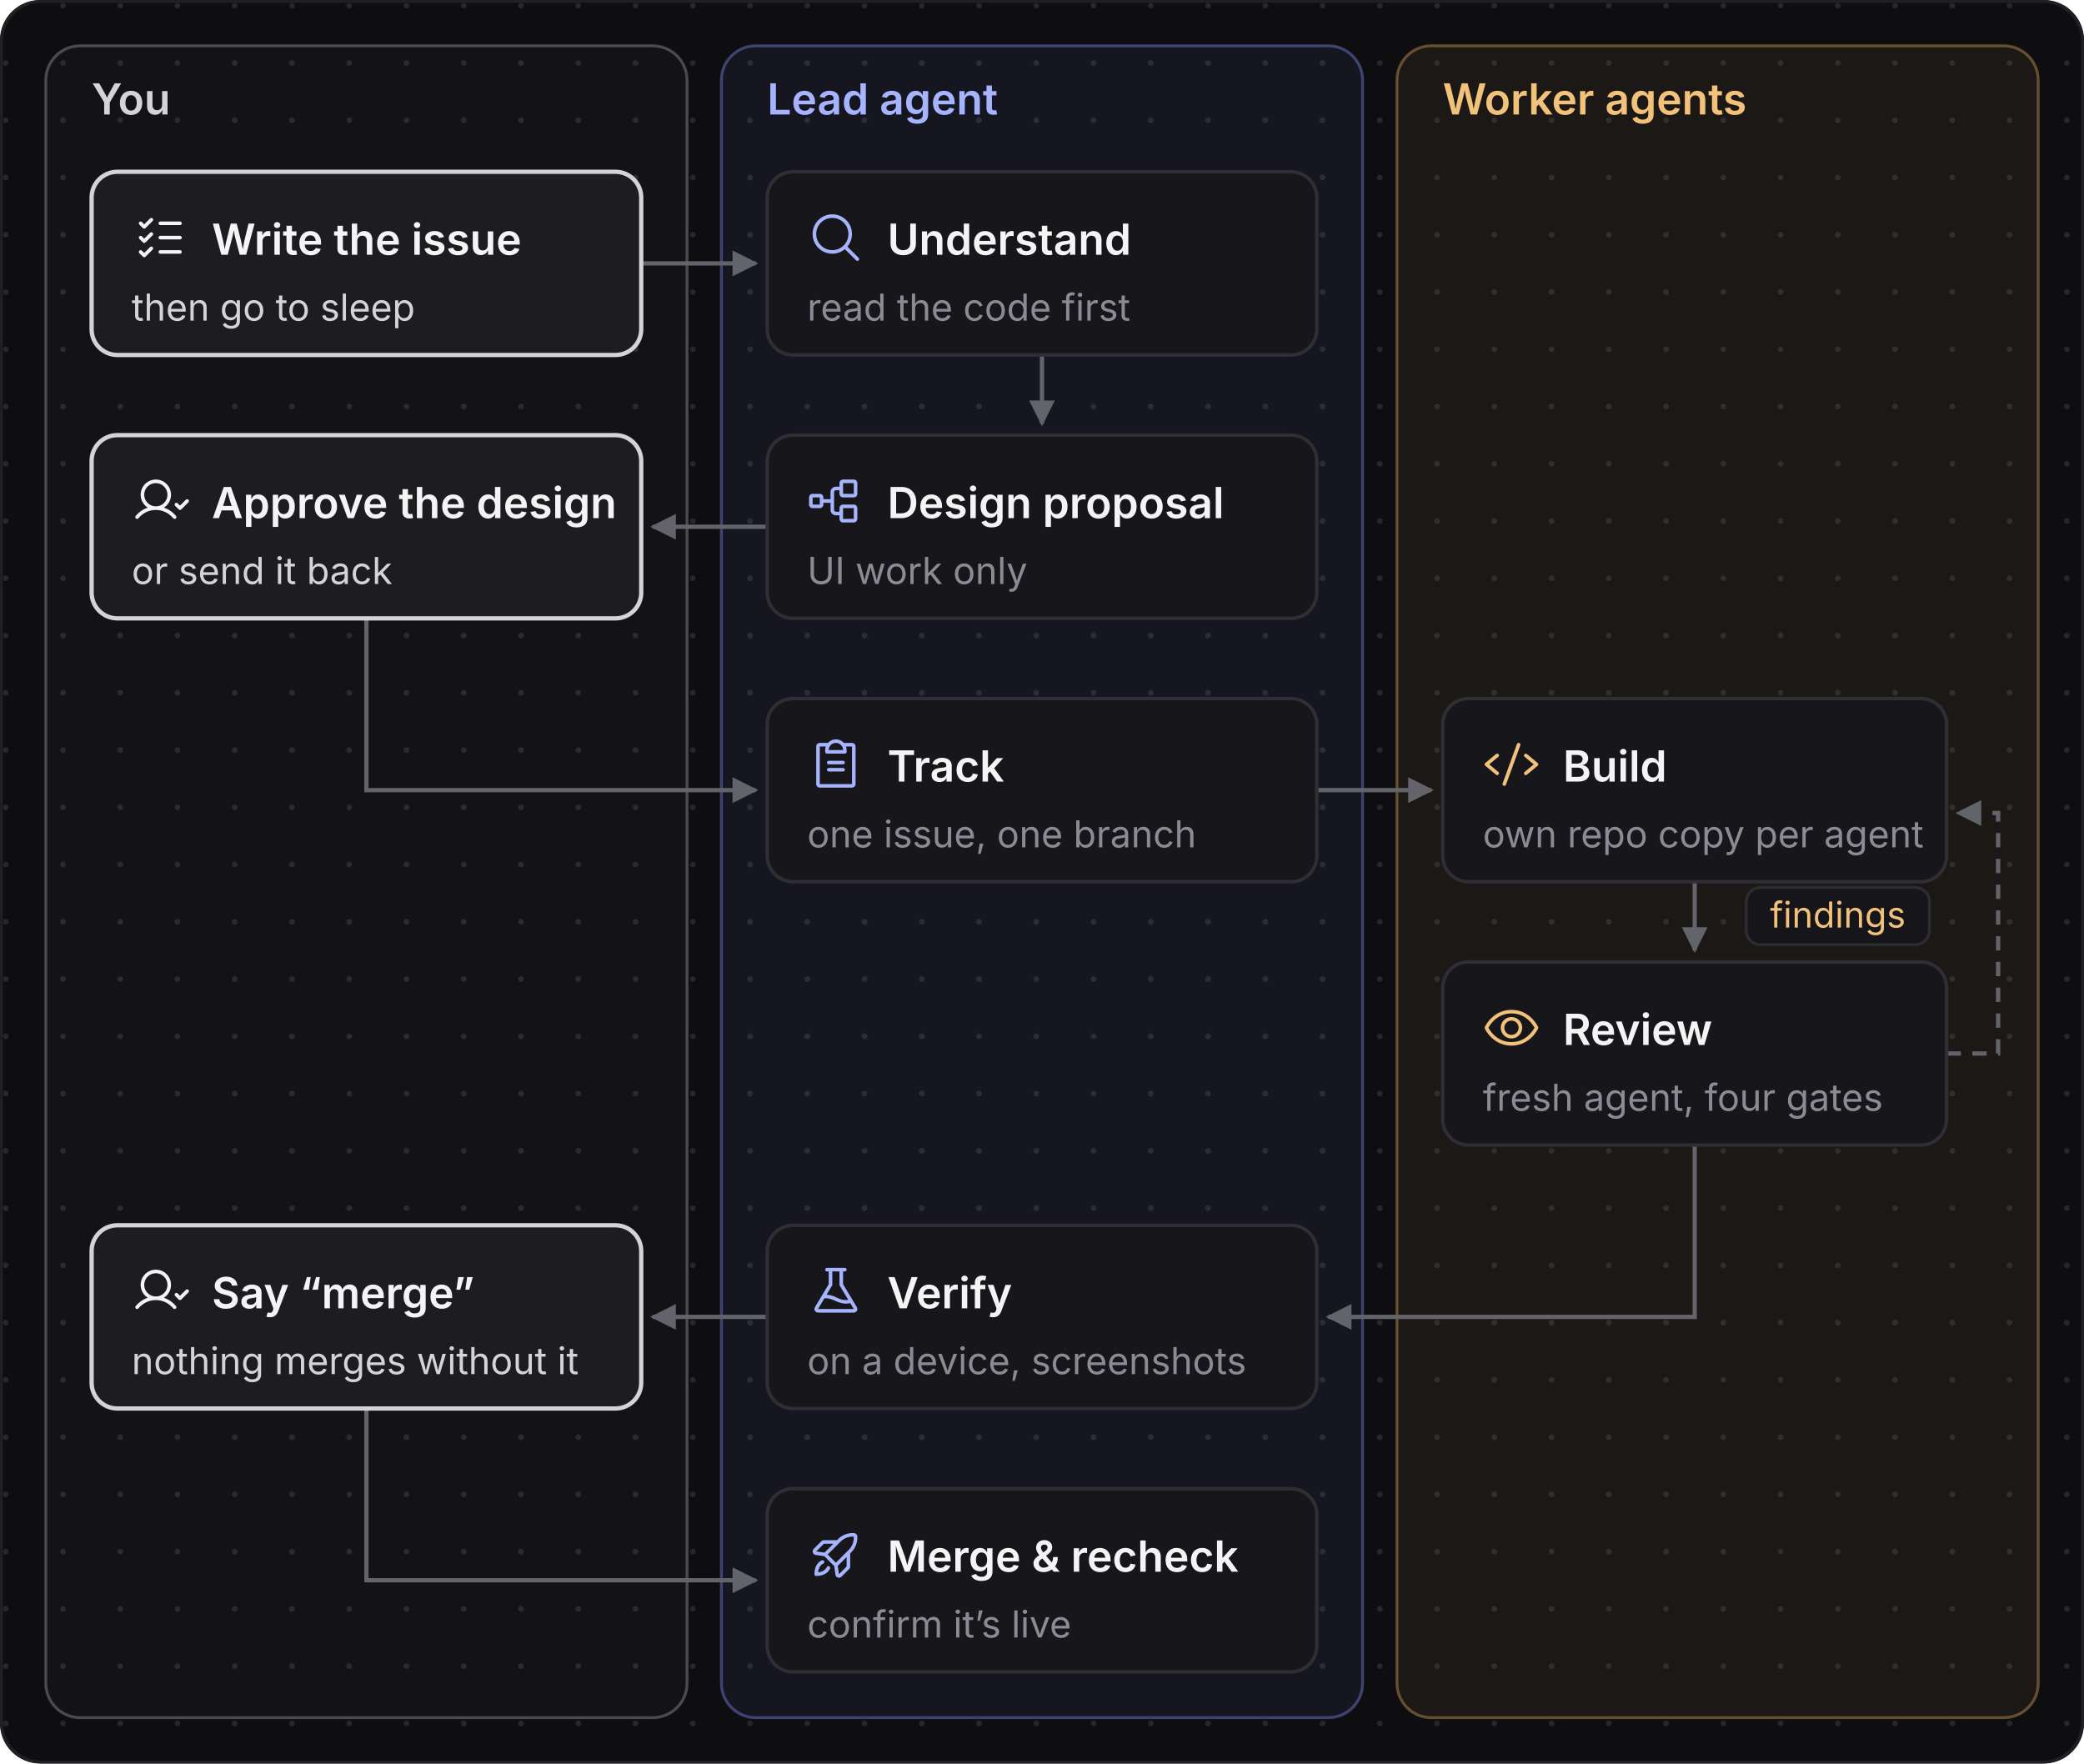
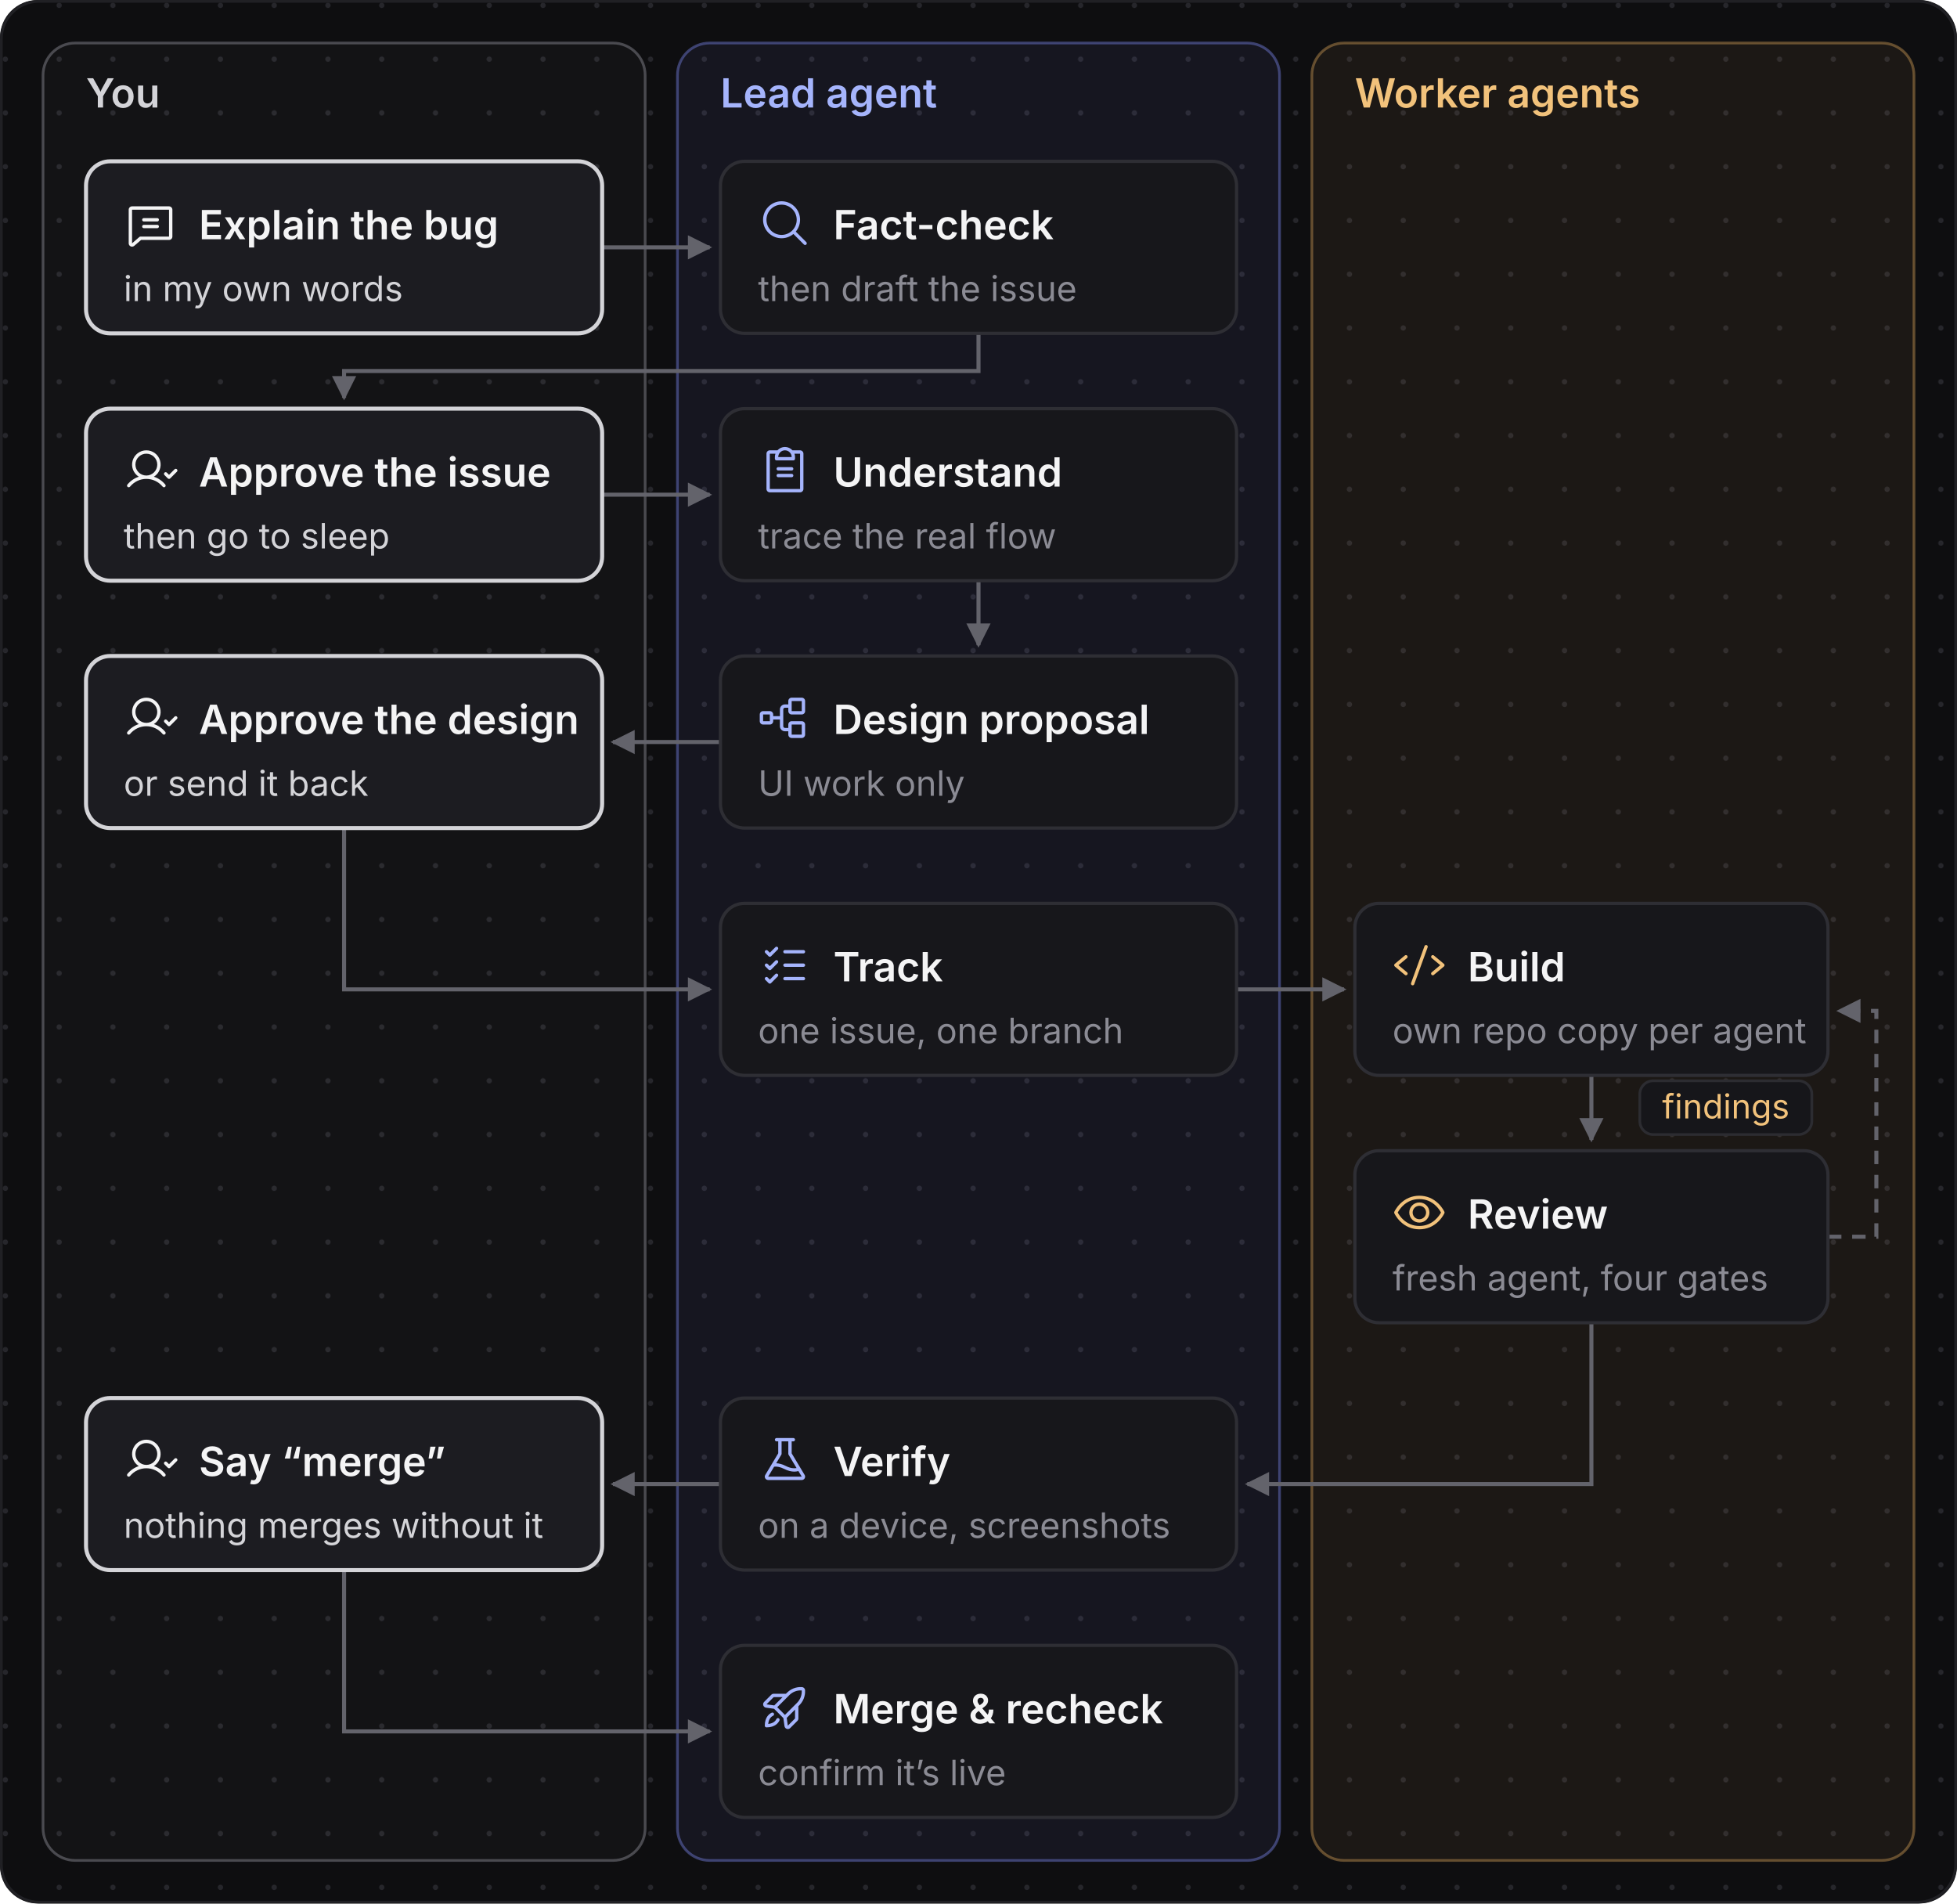
- <svg xmlns="http://www.w3.org/2000/svg" viewBox="0 0 728 616" width="728" height="616" font-family="Inter, -apple-system, 'Segoe UI', Helvetica, Arial, sans-serif">
+ <svg xmlns="http://www.w3.org/2000/svg" viewBox="0 0 728 708" width="728" height="708" font-family="Inter, -apple-system, 'Segoe UI', Helvetica, Arial, sans-serif">
  <defs>
    <pattern id="dots" width="20" height="20" patternUnits="userSpaceOnUse">
      <circle cx="2" cy="2" r="1" fill="#26262b" />
    </pattern>
    <marker id="arrow" viewBox="0 0 10 10" refX="9" refY="5" markerWidth="6" markerHeight="6" orient="auto-start-reverse">
      <path d="M0,0 L10,5 L0,10 z" fill="#63636b" />
    </marker>
+     <symbol id="i-chat" viewBox="0 0 256 256">
+       <g fill="currentColor">
+         <path d="M216,48H40A16,16,0,0,0,24,64V224a15.85,15.85,0,0,0,9.24,14.5A16.13,16.13,0,0,0,40,240a15.89,15.89,0,0,0,10.25-3.78l.09-.07L83,208H216a16,16,0,0,0,16-16V64A16,16,0,0,0,216,48ZM40,224h0ZM216,192H80a8,8,0,0,0-5.23,1.95L40,224V64H216ZM88,112a8,8,0,0,1,8-8h64a8,8,0,0,1,0,16H96A8,8,0,0,1,88,112Zm0,32a8,8,0,0,1,8-8h64a8,8,0,1,1,0,16H96A8,8,0,0,1,88,144Z" />
+       </g>
+     </symbol>
    <symbol id="i-check" viewBox="0 0 256 256">
      <g fill="currentColor">
        <path d="M144,157.68a68,68,0,1,0-71.9,0c-20.65,6.76-39.23,19.39-54.17,37.17a8,8,0,0,0,12.25,10.3C50.25,181.19,77.91,168,108,168s57.75,13.19,77.87,37.15a8,8,0,0,0,12.25-10.3C183.18,177.07,164.6,164.44,144,157.68ZM56,100a52,52,0,1,1,52,52A52.06,52.06,0,0,1,56,100Zm197.66,33.66-32,32a8,8,0,0,1-11.32,0l-16-16a8,8,0,0,1,11.32-11.32L216,148.69l26.34-26.35a8,8,0,0,1,11.32,11.32Z" />
      </g>
    </symbol>
    <symbol id="i-code" viewBox="0 0 256 256">
      <g fill="currentColor">
        <path d="M69.12,94.15,28.5,128l40.62,33.85a8,8,0,1,1-10.24,12.29l-48-40a8,8,0,0,1,0-12.29l48-40a8,8,0,0,1,10.24,12.3Zm176,27.7-48-40a8,8,0,1,0-10.24,12.3L227.5,128l-40.62,33.85a8,8,0,1,0,10.24,12.29l48-40a8,8,0,0,0,0-12.29ZM162.73,32.48a8,8,0,0,0-10.25,4.79l-64,176a8,8,0,0,0,4.79,10.26A8.14,8.14,0,0,0,96,224a8,8,0,0,0,7.52-5.27l64-176A8,8,0,0,0,162.73,32.48Z" />
      </g>
    </symbol>
    <symbol id="i-design" viewBox="0 0 256 256">
      <g fill="currentColor">
        <path d="M160,112h48a16,16,0,0,0,16-16V48a16,16,0,0,0-16-16H160a16,16,0,0,0-16,16V64H128a24,24,0,0,0-24,24v32H72v-8A16,16,0,0,0,56,96H24A16,16,0,0,0,8,112v32a16,16,0,0,0,16,16H56a16,16,0,0,0,16-16v-8h32v32a24,24,0,0,0,24,24h16v16a16,16,0,0,0,16,16h48a16,16,0,0,0,16-16V160a16,16,0,0,0-16-16H160a16,16,0,0,0-16,16v16H128a8,8,0,0,1-8-8V88a8,8,0,0,1,8-8h16V96A16,16,0,0,0,160,112ZM56,144H24V112H56v32Zm104,16h48v48H160Zm0-112h48V96H160Z" />
      </g>
    </symbol>
    <symbol id="i-eye" viewBox="0 0 256 256">
      <g fill="currentColor">
        <path d="M247.31,124.76c-.35-.79-8.82-19.58-27.65-38.41C194.57,61.26,162.88,48,128,48S61.43,61.26,36.34,86.35C17.51,105.18,9,124,8.69,124.76a8,8,0,0,0,0,6.5c.35.79,8.82,19.57,27.65,38.4C61.43,194.74,93.12,208,128,208s66.57-13.26,91.66-38.34c18.83-18.83,27.3-37.61,27.65-38.4A8,8,0,0,0,247.31,124.76ZM128,192c-30.78,0-57.67-11.19-79.93-33.25A133.47,133.47,0,0,1,25,128,133.33,133.33,0,0,1,48.07,97.25C70.33,75.19,97.22,64,128,64s57.67,11.19,79.93,33.25A133.46,133.46,0,0,1,231.05,128C223.84,141.46,192.43,192,128,192Zm0-112a48,48,0,1,0,48,48A48.05,48.05,0,0,0,128,80Zm0,80a32,32,0,1,1,32-32A32,32,0,0,1,128,160Z" />
      </g>
    </symbol>
    <symbol id="i-list" viewBox="0 0 256 256">
      <g fill="currentColor">
        <path d="M224,128a8,8,0,0,1-8,8H128a8,8,0,0,1,0-16h88A8,8,0,0,1,224,128ZM128,72h88a8,8,0,0,0,0-16H128a8,8,0,0,0,0,16Zm88,112H128a8,8,0,0,0,0,16h88a8,8,0,0,0,0-16ZM82.34,42.34,56,68.69,45.66,58.34A8,8,0,0,0,34.34,69.66l16,16a8,8,0,0,0,11.32,0l32-32A8,8,0,0,0,82.34,42.34Zm0,64L56,132.69,45.66,122.34a8,8,0,0,0-11.32,11.32l16,16a8,8,0,0,0,11.32,0l32-32a8,8,0,0,0-11.32-11.32Zm0,64L56,196.69,45.66,186.34a8,8,0,0,0-11.32,11.32l16,16a8,8,0,0,0,11.32,0l32-32a8,8,0,0,0-11.32-11.32Z" />
      </g>
    </symbol>
    <symbol id="i-scope" viewBox="0 0 256 256">
      <g fill="currentColor">
        <path d="M168,152a8,8,0,0,1-8,8H96a8,8,0,0,1,0-16h64A8,8,0,0,1,168,152Zm-8-40H96a8,8,0,0,0,0,16h64a8,8,0,0,0,0-16Zm56-64V216a16,16,0,0,1-16,16H56a16,16,0,0,1-16-16V48A16,16,0,0,1,56,32H92.26a47.92,47.92,0,0,1,71.48,0H200A16,16,0,0,1,216,48ZM96,64h64a32,32,0,0,0-64,0ZM200,48H173.25A47.93,47.93,0,0,1,176,64v8a8,8,0,0,1-8,8H88a8,8,0,0,1-8-8V64a47.93,47.93,0,0,1,2.75-16H56V216H200Z" />
      </g>
    </symbol>
    <symbol id="i-search" viewBox="0 0 256 256">
      <g fill="currentColor">
        <path d="M229.66,218.34l-50.07-50.06a88.11,88.11,0,1,0-11.31,11.31l50.06,50.07a8,8,0,0,0,11.32-11.32ZM40,112a72,72,0,1,1,72,72A72.08,72.08,0,0,1,40,112Z" />
      </g>
    </symbol>
    <symbol id="i-ship" viewBox="0 0 256 256">
      <g fill="currentColor">
        <path d="M223.85,47.12a16,16,0,0,0-15-15c-12.58-.75-44.73.4-71.41,27.07L132.69,64H74.36A15.91,15.91,0,0,0,63,68.68L28.7,103a16,16,0,0,0,9.07,27.16l38.47,5.37,44.21,44.21,5.37,38.49a15.94,15.94,0,0,0,10.78,12.92,16.11,16.11,0,0,0,5.1.83A15.91,15.91,0,0,0,153,227.3L187.32,193A15.91,15.91,0,0,0,192,181.64V123.31l4.77-4.77C223.45,91.86,224.6,59.71,223.85,47.12ZM74.36,80h42.33L77.16,119.52,40,114.34Zm74.41-9.45a76.65,76.65,0,0,1,59.11-22.47,76.46,76.46,0,0,1-22.42,59.16L128,164.68,91.32,128ZM176,181.64,141.67,216l-5.19-37.17L176,139.31Zm-74.16,9.5C97.34,201,82.29,224,40,224a8,8,0,0,1-8-8c0-42.29,23-57.34,32.86-61.85a8,8,0,0,1,6.64,14.56c-6.43,2.93-20.62,12.36-23.12,38.91,26.55-2.5,36-16.69,38.91-23.12a8,8,0,1,1,14.56,6.64Z" />
      </g>
    </symbol>
    <symbol id="i-test" viewBox="0 0 256 256">
      <g fill="currentColor">
        <path d="M221.69,199.77,160,96.92V40h8a8,8,0,0,0,0-16H88a8,8,0,0,0,0,16h8V96.92L34.31,199.77A16,16,0,0,0,48,224H208a16,16,0,0,0,13.72-24.23ZM110.86,103.25A7.93,7.93,0,0,0,112,99.14V40h32V99.14a7.93,7.93,0,0,0,1.14,4.11L183.36,167c-12,2.37-29.07,1.37-51.75-10.11-15.91-8.05-31.05-12.32-45.22-12.81ZM48,208l28.54-47.58c14.25-1.74,30.31,1.85,47.82,10.72,19,9.61,35,12.88,48,12.88a69.89,69.89,0,0,0,19.55-2.7L208,208Z" />
      </g>
    </symbol>
  </defs>
-   <rect width="728" height="616" rx="14" fill="#0e0e10" />
-   <rect width="728" height="616" rx="14" fill="url(#dots)" />
-   <rect x="0.5" y="0.5" width="727" height="615" rx="14" fill="none" stroke="#202024" />
-   <rect x="16" y="16" width="224" height="584" rx="12" fill="#a1a1aa" fill-opacity="0.04" stroke="#a1a1aa" stroke-opacity="0.4" />
+   <rect width="728" height="708" rx="14" fill="#0e0e10" />
+   <rect width="728" height="708" rx="14" fill="url(#dots)" />
+   <rect x="0.5" y="0.5" width="727" height="707" rx="14" fill="none" stroke="#202024" />
+   <rect x="16" y="16" width="224" height="676" rx="12" fill="#a1a1aa" fill-opacity="0.04" stroke="#a1a1aa" stroke-opacity="0.4" />
  <text x="32" y="40" font-size="15" font-weight="600" fill="#d4d4d8">You</text>
-   <rect x="252" y="16" width="224" height="584" rx="12" fill="#818cf8" fill-opacity="0.07" stroke="#818cf8" stroke-opacity="0.4" />
+   <rect x="252" y="16" width="224" height="676" rx="12" fill="#818cf8" fill-opacity="0.07" stroke="#818cf8" stroke-opacity="0.4" />
  <text x="268" y="40" font-size="15" font-weight="600" fill="#a5b4fc">Lead agent</text>
-   <rect x="488" y="16" width="224" height="584" rx="12" fill="#e0a85a" fill-opacity="0.07" stroke="#e0a85a" stroke-opacity="0.4" />
+   <rect x="488" y="16" width="224" height="676" rx="12" fill="#e0a85a" fill-opacity="0.07" stroke="#e0a85a" stroke-opacity="0.4" />
  <text x="504" y="40" font-size="15" font-weight="600" fill="#f2c27b">Worker agents</text>
  <line x1="224" y1="92" x2="264" y2="92" stroke="#63636b" stroke-width="1.5" marker-end="url(#arrow)" />
-   <line x1="364" y1="124" x2="364" y2="148" stroke="#63636b" stroke-width="1.5" marker-end="url(#arrow)" />
-   <line x1="268" y1="184" x2="228" y2="184" stroke="#63636b" stroke-width="1.5" marker-end="url(#arrow)" />
-   <polyline points="128,216 128,276 264,276" fill="none" stroke="#63636b" stroke-width="1.5" marker-end="url(#arrow)" />
-   <line x1="460" y1="276" x2="500" y2="276" stroke="#63636b" stroke-width="1.5" marker-end="url(#arrow)" />
-   <line x1="592" y1="308" x2="592" y2="332" stroke="#63636b" stroke-width="1.5" marker-end="url(#arrow)" />
-   <polyline points="680,368 698,368 698,284 684,284" fill="none" stroke="#63636b" stroke-width="1.5" stroke-dasharray="5 4" marker-end="url(#arrow)" />
-   <polyline points="592,400 592,460 464,460" fill="none" stroke="#63636b" stroke-width="1.5" marker-end="url(#arrow)" />
-   <line x1="268" y1="460" x2="228" y2="460" stroke="#63636b" stroke-width="1.5" marker-end="url(#arrow)" />
-   <polyline points="128,492 128,552 264,552" fill="none" stroke="#63636b" stroke-width="1.5" marker-end="url(#arrow)" />
-   <rect x="610" y="310" width="64" height="20" rx="5" fill="#16161a" stroke="#2c2c31" />
-   <text x="642" y="324" font-size="12.5" fill="#f2c27b" text-anchor="middle">findings</text>
+   <polyline points="364,124 364,138 128,138 128,148" fill="none" stroke="#63636b" stroke-width="1.5" marker-end="url(#arrow)" />
+   <line x1="224" y1="184" x2="264" y2="184" stroke="#63636b" stroke-width="1.5" marker-end="url(#arrow)" />
+   <line x1="364" y1="216" x2="364" y2="240" stroke="#63636b" stroke-width="1.5" marker-end="url(#arrow)" />
+   <line x1="268" y1="276" x2="228" y2="276" stroke="#63636b" stroke-width="1.5" marker-end="url(#arrow)" />
+   <polyline points="128,308 128,368 264,368" fill="none" stroke="#63636b" stroke-width="1.5" marker-end="url(#arrow)" />
+   <line x1="460" y1="368" x2="500" y2="368" stroke="#63636b" stroke-width="1.5" marker-end="url(#arrow)" />
+   <line x1="592" y1="400" x2="592" y2="424" stroke="#63636b" stroke-width="1.5" marker-end="url(#arrow)" />
+   <polyline points="680,460 698,460 698,376 684,376" fill="none" stroke="#63636b" stroke-width="1.5" stroke-dasharray="5 4" marker-end="url(#arrow)" />
+   <polyline points="592,492 592,552 464,552" fill="none" stroke="#63636b" stroke-width="1.5" marker-end="url(#arrow)" />
+   <line x1="268" y1="552" x2="228" y2="552" stroke="#63636b" stroke-width="1.5" marker-end="url(#arrow)" />
+   <polyline points="128,584 128,644 264,644" fill="none" stroke="#63636b" stroke-width="1.5" marker-end="url(#arrow)" />
+   <rect x="610" y="402" width="64" height="20" rx="5" fill="#16161a" stroke="#2c2c31" />
+   <text x="642" y="416" font-size="12.5" fill="#f2c27b" text-anchor="middle">findings</text>
  <rect x="32" y="60" width="192" height="64" rx="9" fill="#1c1c21" stroke="#d4d4d8" stroke-width="1.5" />
-   <use href="#i-list" x="46" y="73" width="20" height="20" color="#f4f4f5" />
-   <text x="74" y="89" font-size="15" font-weight="600" fill="#f4f4f5">Write the issue</text>
-   <text x="46" y="112" font-size="13" fill="#d4d4d8">then go to sleep</text>
+   <use href="#i-chat" x="46" y="73" width="20" height="20" color="#f4f4f5" />
+   <text x="74" y="89" font-size="15" font-weight="600" fill="#f4f4f5">Explain the bug</text>
+   <text x="46" y="112" font-size="13" fill="#d4d4d8">in my own words</text>
  <rect x="268" y="60" width="192" height="64" rx="9" fill="#17171b" stroke="#2e2e34" stroke-width="1.2" />
  <use href="#i-search" x="282" y="73" width="20" height="20" color="#a5b4fc" />
-   <text x="310" y="89" font-size="15" font-weight="600" fill="#f4f4f5">Understand</text>
-   <text x="282" y="112" font-size="13" fill="#8b8b94">read the code first</text>
-   <rect x="268" y="152" width="192" height="64" rx="9" fill="#17171b" stroke="#2e2e34" stroke-width="1.2" />
-   <use href="#i-design" x="282" y="165" width="20" height="20" color="#a5b4fc" />
-   <text x="310" y="181" font-size="15" font-weight="600" fill="#f4f4f5">Design proposal</text>
-   <text x="282" y="204" font-size="13" fill="#8b8b94">UI work only</text>
+   <text x="310" y="89" font-size="15" font-weight="600" fill="#f4f4f5">Fact-check</text>
+   <text x="282" y="112" font-size="13" fill="#8b8b94">then draft the issue</text>
  <rect x="32" y="152" width="192" height="64" rx="9" fill="#1c1c21" stroke="#d4d4d8" stroke-width="1.5" />
  <use href="#i-check" x="46" y="165" width="20" height="20" color="#f4f4f5" />
-   <text x="74" y="181" font-size="15" font-weight="600" fill="#f4f4f5">Approve the design</text>
-   <text x="46" y="204" font-size="13" fill="#d4d4d8">or send it back</text>
+   <text x="74" y="181" font-size="15" font-weight="600" fill="#f4f4f5">Approve the issue</text>
+   <text x="46" y="204" font-size="13" fill="#d4d4d8">then go to sleep</text>
+   <rect x="268" y="152" width="192" height="64" rx="9" fill="#17171b" stroke="#2e2e34" stroke-width="1.2" />
+   <use href="#i-scope" x="282" y="165" width="20" height="20" color="#a5b4fc" />
+   <text x="310" y="181" font-size="15" font-weight="600" fill="#f4f4f5">Understand</text>
+   <text x="282" y="204" font-size="13" fill="#8b8b94">trace the real flow</text>
  <rect x="268" y="244" width="192" height="64" rx="9" fill="#17171b" stroke="#2e2e34" stroke-width="1.2" />
-   <use href="#i-scope" x="282" y="257" width="20" height="20" color="#a5b4fc" />
-   <text x="310" y="273" font-size="15" font-weight="600" fill="#f4f4f5">Track</text>
-   <text x="282" y="296" font-size="13" fill="#8b8b94">one issue, one branch</text>
-   <rect x="504" y="244" width="176" height="64" rx="9" fill="#17171b" stroke="#2e2e34" stroke-width="1.2" />
-   <use href="#i-code" x="518" y="257" width="20" height="20" color="#f2c27b" />
-   <text x="546" y="273" font-size="15" font-weight="600" fill="#f4f4f5">Build</text>
-   <text x="518" y="296" font-size="13" fill="#8b8b94">own repo copy per agent</text>
+   <use href="#i-design" x="282" y="257" width="20" height="20" color="#a5b4fc" />
+   <text x="310" y="273" font-size="15" font-weight="600" fill="#f4f4f5">Design proposal</text>
+   <text x="282" y="296" font-size="13" fill="#8b8b94">UI work only</text>
+   <rect x="32" y="244" width="192" height="64" rx="9" fill="#1c1c21" stroke="#d4d4d8" stroke-width="1.5" />
+   <use href="#i-check" x="46" y="257" width="20" height="20" color="#f4f4f5" />
+   <text x="74" y="273" font-size="15" font-weight="600" fill="#f4f4f5">Approve the design</text>
+   <text x="46" y="296" font-size="13" fill="#d4d4d8">or send it back</text>
+   <rect x="268" y="336" width="192" height="64" rx="9" fill="#17171b" stroke="#2e2e34" stroke-width="1.2" />
+   <use href="#i-list" x="282" y="349" width="20" height="20" color="#a5b4fc" />
+   <text x="310" y="365" font-size="15" font-weight="600" fill="#f4f4f5">Track</text>
+   <text x="282" y="388" font-size="13" fill="#8b8b94">one issue, one branch</text>
  <rect x="504" y="336" width="176" height="64" rx="9" fill="#17171b" stroke="#2e2e34" stroke-width="1.2" />
-   <use href="#i-eye" x="518" y="349" width="20" height="20" color="#f2c27b" />
-   <text x="546" y="365" font-size="15" font-weight="600" fill="#f4f4f5">Review</text>
-   <text x="518" y="388" font-size="13" fill="#8b8b94">fresh agent, four gates</text>
-   <rect x="268" y="428" width="192" height="64" rx="9" fill="#17171b" stroke="#2e2e34" stroke-width="1.2" />
-   <use href="#i-test" x="282" y="441" width="20" height="20" color="#a5b4fc" />
-   <text x="310" y="457" font-size="15" font-weight="600" fill="#f4f4f5">Verify</text>
-   <text x="282" y="480" font-size="13" fill="#8b8b94">on a device, screenshots</text>
-   <rect x="32" y="428" width="192" height="64" rx="9" fill="#1c1c21" stroke="#d4d4d8" stroke-width="1.5" />
-   <use href="#i-check" x="46" y="441" width="20" height="20" color="#f4f4f5" />
-   <text x="74" y="457" font-size="15" font-weight="600" fill="#f4f4f5">Say “merge”</text>
-   <text x="46" y="480" font-size="13" fill="#d4d4d8">nothing merges without it</text>
+   <use href="#i-code" x="518" y="349" width="20" height="20" color="#f2c27b" />
+   <text x="546" y="365" font-size="15" font-weight="600" fill="#f4f4f5">Build</text>
+   <text x="518" y="388" font-size="13" fill="#8b8b94">own repo copy per agent</text>
+   <rect x="504" y="428" width="176" height="64" rx="9" fill="#17171b" stroke="#2e2e34" stroke-width="1.2" />
+   <use href="#i-eye" x="518" y="441" width="20" height="20" color="#f2c27b" />
+   <text x="546" y="457" font-size="15" font-weight="600" fill="#f4f4f5">Review</text>
+   <text x="518" y="480" font-size="13" fill="#8b8b94">fresh agent, four gates</text>
  <rect x="268" y="520" width="192" height="64" rx="9" fill="#17171b" stroke="#2e2e34" stroke-width="1.2" />
-   <use href="#i-ship" x="282" y="533" width="20" height="20" color="#a5b4fc" />
-   <text x="310" y="549" font-size="15" font-weight="600" fill="#f4f4f5">Merge &amp; recheck</text>
-   <text x="282" y="572" font-size="13" fill="#8b8b94">confirm it’s live</text>
+   <use href="#i-test" x="282" y="533" width="20" height="20" color="#a5b4fc" />
+   <text x="310" y="549" font-size="15" font-weight="600" fill="#f4f4f5">Verify</text>
+   <text x="282" y="572" font-size="13" fill="#8b8b94">on a device, screenshots</text>
+   <rect x="32" y="520" width="192" height="64" rx="9" fill="#1c1c21" stroke="#d4d4d8" stroke-width="1.5" />
+   <use href="#i-check" x="46" y="533" width="20" height="20" color="#f4f4f5" />
+   <text x="74" y="549" font-size="15" font-weight="600" fill="#f4f4f5">Say “merge”</text>
+   <text x="46" y="572" font-size="13" fill="#d4d4d8">nothing merges without it</text>
+   <rect x="268" y="612" width="192" height="64" rx="9" fill="#17171b" stroke="#2e2e34" stroke-width="1.2" />
+   <use href="#i-ship" x="282" y="625" width="20" height="20" color="#a5b4fc" />
+   <text x="310" y="641" font-size="15" font-weight="600" fill="#f4f4f5">Merge &amp; recheck</text>
+   <text x="282" y="664" font-size="13" fill="#8b8b94">confirm it’s live</text>
</svg>
